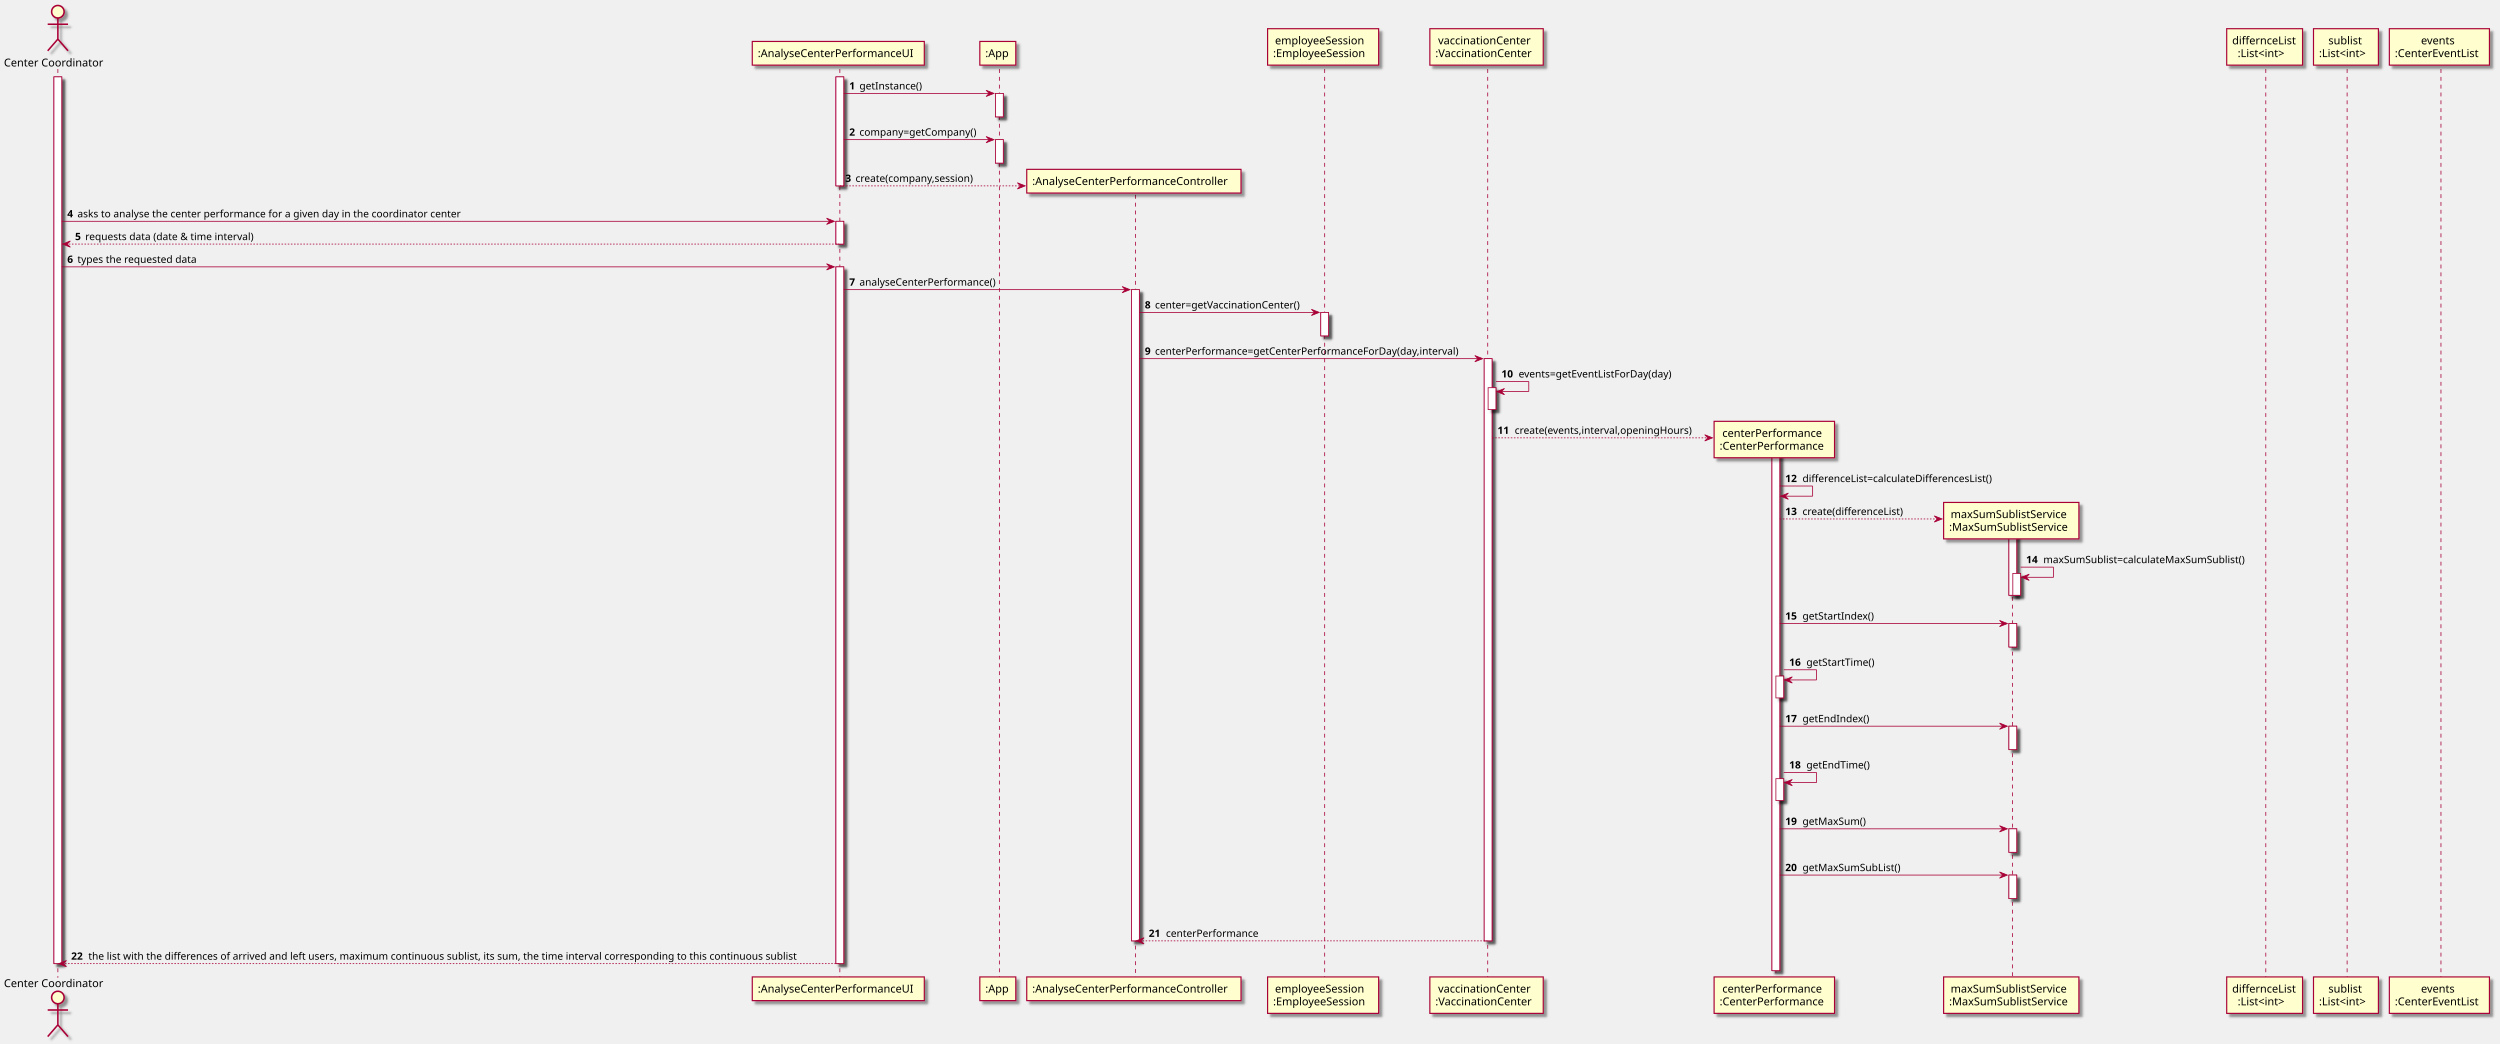
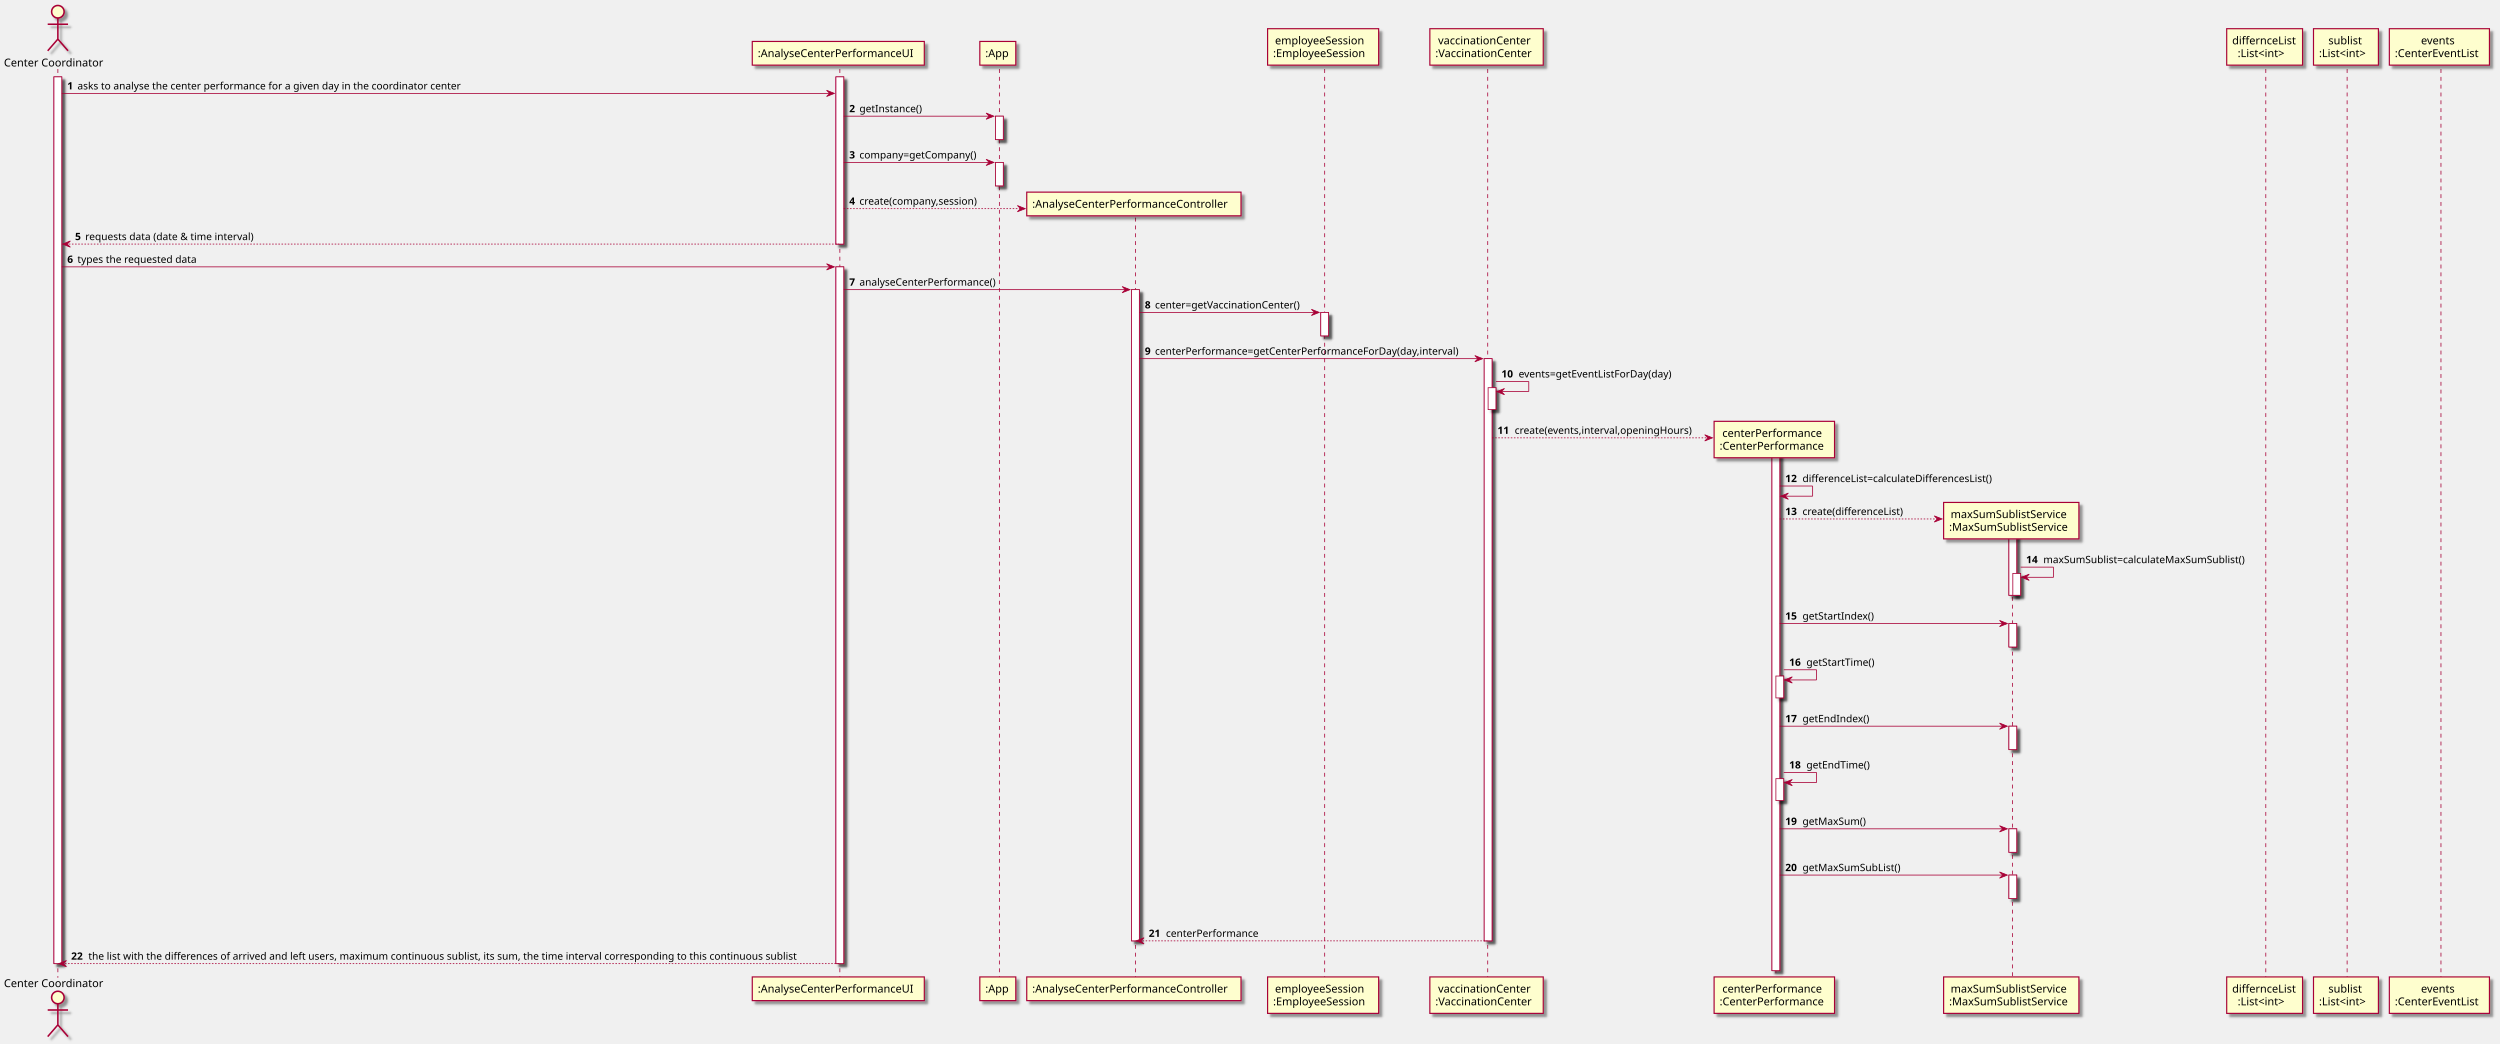
<svg xmlns="http://www.w3.org/2000/svg" contentScriptType="application/ecmascript" contentStyleType="text/css" height="1334px" preserveAspectRatio="none" style="width:3197px;height:1334px;background:#FFFFFF;" version="1.1" viewBox="0 0 3197 1334" width="3197px" zoomAndPan="magnify">
  <defs>
-     <filter height="300%" id="f1nuq8q9xn7gat" width="300%" x="-1" y="-1">
+     <filter height="300%" id="f3g4ie1dg6ljo" width="300%" x="-1" y="-1">
      <feGaussianBlur result="blurOut" stdDeviation="2.0" />
      <feColorMatrix in="blurOut" result="blurOut2" type="matrix" values="0 0 0 0 0 0 0 0 0 0 0 0 0 0 0 0 0 0 .4 0" />
      <feOffset dx="4.0" dy="4.0" in="blurOut2" result="blurOut3" />
      <feBlend in="SourceGraphic" in2="blurOut3" mode="normal" />
    </filter>
  </defs>
  <g>
-     <rect fill="#FFFFFF" filter="url(#f1nuq8q9xn7gat)" height="1134.008" style="stroke:#A80036;stroke-width:1.0;" width="10" x="69" y="98.297" />
-     <rect fill="#FFFFFF" filter="url(#f1nuq8q9xn7gat)" height="139.398" style="stroke:#A80036;stroke-width:1.0;" width="10" x="1069" y="98.297" />
-     <rect fill="#FFFFFF" filter="url(#f1nuq8q9xn7gat)" height="29.133" style="stroke:#A80036;stroke-width:1.0;" width="10" x="1069" y="282.992" />
-     <rect fill="#FFFFFF" filter="url(#f1nuq8q9xn7gat)" height="891.047" style="stroke:#A80036;stroke-width:1.0;" width="10" x="1069" y="341.258" />
-     <rect fill="#FFFFFF" filter="url(#f1nuq8q9xn7gat)" height="30" style="stroke:#A80036;stroke-width:1.0;" width="10" x="1273" y="119.43" />
-     <rect fill="#FFFFFF" filter="url(#f1nuq8q9xn7gat)" height="30" style="stroke:#A80036;stroke-width:1.0;" width="10" x="1273" y="178.562" />
-     <rect fill="#FFFFFF" filter="url(#f1nuq8q9xn7gat)" height="832.781" style="stroke:#A80036;stroke-width:1.0;" width="10" x="1447" y="370.391" />
-     <rect fill="#FFFFFF" filter="url(#f1nuq8q9xn7gat)" height="30" style="stroke:#A80036;stroke-width:1.0;" width="10" x="1689" y="399.523" />
-     <rect fill="#FFFFFF" filter="url(#f1nuq8q9xn7gat)" height="744.516" style="stroke:#A80036;stroke-width:1.0;" width="10" x="1898" y="458.656" />
-     <rect fill="#FFFFFF" filter="url(#f1nuq8q9xn7gat)" height="28" style="stroke:#A80036;stroke-width:1.0;" width="10" x="1903" y="495.789" />
-     <rect fill="#FFFFFF" filter="url(#f1nuq8q9xn7gat)" height="671.383" style="stroke:#A80036;stroke-width:1.0;" width="10" x="2266" y="569.922" />
-     <rect fill="#FFFFFF" filter="url(#f1nuq8q9xn7gat)" height="28" style="stroke:#A80036;stroke-width:1.0;" width="10" x="2271" y="864.508" />
-     <rect fill="#FFFFFF" filter="url(#f1nuq8q9xn7gat)" height="28" style="stroke:#A80036;stroke-width:1.0;" width="10" x="2271" y="995.773" />
-     <rect fill="#FFFFFF" filter="url(#f1nuq8q9xn7gat)" height="87.594" style="stroke:#A80036;stroke-width:1.0;" width="10" x="2569" y="673.648" />
-     <rect fill="#FFFFFF" filter="url(#f1nuq8q9xn7gat)" height="28" style="stroke:#A80036;stroke-width:1.0;" width="10" x="2574" y="733.242" />
-     <rect fill="#FFFFFF" filter="url(#f1nuq8q9xn7gat)" height="30" style="stroke:#A80036;stroke-width:1.0;" width="10" x="2569" y="797.375" />
-     <rect fill="#FFFFFF" filter="url(#f1nuq8q9xn7gat)" height="30" style="stroke:#A80036;stroke-width:1.0;" width="10" x="2569" y="928.641" />
-     <rect fill="#FFFFFF" filter="url(#f1nuq8q9xn7gat)" height="30" style="stroke:#A80036;stroke-width:1.0;" width="10" x="2569" y="1059.906" />
-     <rect fill="#FFFFFF" filter="url(#f1nuq8q9xn7gat)" height="30" style="stroke:#A80036;stroke-width:1.0;" width="10" x="2569" y="1119.039" />
+     <rect fill="#FFFFFF" filter="url(#f3g4ie1dg6ljo)" height="1134.008" style="stroke:#A80036;stroke-width:1.0;" width="10" x="69" y="98.297" />
+     <rect fill="#FFFFFF" filter="url(#f3g4ie1dg6ljo)" height="213.828" style="stroke:#A80036;stroke-width:1.0;" width="10" x="1069" y="98.297" />
+     <rect fill="#FFFFFF" filter="url(#f3g4ie1dg6ljo)" height="891.047" style="stroke:#A80036;stroke-width:1.0;" width="10" x="1069" y="341.258" />
+     <rect fill="#FFFFFF" filter="url(#f3g4ie1dg6ljo)" height="30" style="stroke:#A80036;stroke-width:1.0;" width="10" x="1273" y="148.562" />
+     <rect fill="#FFFFFF" filter="url(#f3g4ie1dg6ljo)" height="30" style="stroke:#A80036;stroke-width:1.0;" width="10" x="1273" y="207.695" />
+     <rect fill="#FFFFFF" filter="url(#f3g4ie1dg6ljo)" height="832.781" style="stroke:#A80036;stroke-width:1.0;" width="10" x="1447" y="370.391" />
+     <rect fill="#FFFFFF" filter="url(#f3g4ie1dg6ljo)" height="30" style="stroke:#A80036;stroke-width:1.0;" width="10" x="1689" y="399.523" />
+     <rect fill="#FFFFFF" filter="url(#f3g4ie1dg6ljo)" height="744.516" style="stroke:#A80036;stroke-width:1.0;" width="10" x="1898" y="458.656" />
+     <rect fill="#FFFFFF" filter="url(#f3g4ie1dg6ljo)" height="28" style="stroke:#A80036;stroke-width:1.0;" width="10" x="1903" y="495.789" />
+     <rect fill="#FFFFFF" filter="url(#f3g4ie1dg6ljo)" height="671.383" style="stroke:#A80036;stroke-width:1.0;" width="10" x="2266" y="569.922" />
+     <rect fill="#FFFFFF" filter="url(#f3g4ie1dg6ljo)" height="28" style="stroke:#A80036;stroke-width:1.0;" width="10" x="2271" y="864.508" />
+     <rect fill="#FFFFFF" filter="url(#f3g4ie1dg6ljo)" height="28" style="stroke:#A80036;stroke-width:1.0;" width="10" x="2271" y="995.773" />
+     <rect fill="#FFFFFF" filter="url(#f3g4ie1dg6ljo)" height="87.594" style="stroke:#A80036;stroke-width:1.0;" width="10" x="2569" y="673.648" />
+     <rect fill="#FFFFFF" filter="url(#f3g4ie1dg6ljo)" height="28" style="stroke:#A80036;stroke-width:1.0;" width="10" x="2574" y="733.242" />
+     <rect fill="#FFFFFF" filter="url(#f3g4ie1dg6ljo)" height="30" style="stroke:#A80036;stroke-width:1.0;" width="10" x="2569" y="797.375" />
+     <rect fill="#FFFFFF" filter="url(#f3g4ie1dg6ljo)" height="30" style="stroke:#A80036;stroke-width:1.0;" width="10" x="2569" y="928.641" />
+     <rect fill="#FFFFFF" filter="url(#f3g4ie1dg6ljo)" height="30" style="stroke:#A80036;stroke-width:1.0;" width="10" x="2569" y="1059.906" />
+     <rect fill="#FFFFFF" filter="url(#f3g4ie1dg6ljo)" height="30" style="stroke:#A80036;stroke-width:1.0;" width="10" x="2569" y="1119.039" />
    <line style="stroke:#A80036;stroke-width:1.0;stroke-dasharray:5.0,5.0;" x1="74" x2="74" y1="88.297" y2="1250.305" />
    <line style="stroke:#A80036;stroke-width:1.0;stroke-dasharray:5.0,5.0;" x1="1074" x2="1074" y1="88.297" y2="1250.305" />
    <line style="stroke:#A80036;stroke-width:1.0;stroke-dasharray:5.0,5.0;" x1="1278" x2="1278" y1="88.297" y2="1250.305" />
-     <line style="stroke:#A80036;stroke-width:1.0;stroke-dasharray:5.0,5.0;" x1="1452" x2="1452" y1="249.211" y2="1250.305" />
+     <line style="stroke:#A80036;stroke-width:1.0;stroke-dasharray:5.0,5.0;" x1="1452" x2="1452" y1="278.344" y2="1250.305" />
    <line style="stroke:#A80036;stroke-width:1.0;stroke-dasharray:5.0,5.0;" x1="1694" x2="1694" y1="88.297" y2="1250.305" />
    <line style="stroke:#A80036;stroke-width:1.0;stroke-dasharray:5.0,5.0;" x1="1902.5" x2="1902.5" y1="88.297" y2="1250.305" />
    <line style="stroke:#A80036;stroke-width:1.0;stroke-dasharray:5.0,5.0;" x1="2271" x2="2271" y1="579.586" y2="1250.305" />
    <line style="stroke:#A80036;stroke-width:1.0;stroke-dasharray:5.0,5.0;" x1="2573.5" x2="2573.5" y1="683.312" y2="1250.305" />
    <line style="stroke:#A80036;stroke-width:1.0;stroke-dasharray:5.0,5.0;" x1="2897.5" x2="2897.5" y1="88.297" y2="1250.305" />
    <line style="stroke:#A80036;stroke-width:1.0;stroke-dasharray:5.0,5.0;" x1="3001.5" x2="3001.5" y1="88.297" y2="1250.305" />
    <line style="stroke:#A80036;stroke-width:1.0;stroke-dasharray:5.0,5.0;" x1="3121.5" x2="3121.5" y1="88.297" y2="1250.305" />
    <text fill="#000000" font-family="sans-serif" font-size="14" lengthAdjust="spacing" textLength="132" x="5" y="84.995">Center Coordinator</text>
-     <ellipse cx="74" cy="15" fill="#FEFECE" filter="url(#f1nuq8q9xn7gat)" rx="8" ry="8" style="stroke:#A80036;stroke-width:2.0;" />
-     <path d="M74,23 L74,50 M61,31 L87,31 M74,50 L61,65 M74,50 L87,65 " fill="none" filter="url(#f1nuq8q9xn7gat)" style="stroke:#A80036;stroke-width:2.0;" />
+     <ellipse cx="74" cy="15" fill="#FEFECE" filter="url(#f3g4ie1dg6ljo)" rx="8" ry="8" style="stroke:#A80036;stroke-width:2.0;" />
+     <path d="M74,23 L74,50 M61,31 L87,31 M74,50 L61,65 M74,50 L87,65 " fill="none" filter="url(#f3g4ie1dg6ljo)" style="stroke:#A80036;stroke-width:2.0;" />
    <text fill="#000000" font-family="sans-serif" font-size="14" lengthAdjust="spacing" textLength="132" x="5" y="1262.3">Center Coordinator</text>
-     <ellipse cx="74" cy="1275.602" fill="#FEFECE" filter="url(#f1nuq8q9xn7gat)" rx="8" ry="8" style="stroke:#A80036;stroke-width:2.0;" />
-     <path d="M74,1283.602 L74,1310.602 M61,1291.602 L87,1291.602 M74,1310.602 L61,1325.602 M74,1310.602 L87,1325.602 " fill="none" filter="url(#f1nuq8q9xn7gat)" style="stroke:#A80036;stroke-width:2.0;" />
-     <rect fill="#FEFECE" filter="url(#f1nuq8q9xn7gat)" height="30.297" style="stroke:#A80036;stroke-width:1.5;" width="220" x="962" y="53" />
+     <ellipse cx="74" cy="1275.602" fill="#FEFECE" filter="url(#f3g4ie1dg6ljo)" rx="8" ry="8" style="stroke:#A80036;stroke-width:2.0;" />
+     <path d="M74,1283.602 L74,1310.602 M61,1291.602 L87,1291.602 M74,1310.602 L61,1325.602 M74,1310.602 L87,1325.602 " fill="none" filter="url(#f3g4ie1dg6ljo)" style="stroke:#A80036;stroke-width:2.0;" />
+     <rect fill="#FEFECE" filter="url(#f3g4ie1dg6ljo)" height="30.297" style="stroke:#A80036;stroke-width:1.5;" width="220" x="962" y="53" />
    <text fill="#000000" font-family="sans-serif" font-size="14" lengthAdjust="spacing" textLength="206" x="969" y="72.995">:AnalyseCenterPerformanceUI</text>
-     <rect fill="#FEFECE" filter="url(#f1nuq8q9xn7gat)" height="30.297" style="stroke:#A80036;stroke-width:1.5;" width="220" x="962" y="1249.305" />
+     <rect fill="#FEFECE" filter="url(#f3g4ie1dg6ljo)" height="30.297" style="stroke:#A80036;stroke-width:1.5;" width="220" x="962" y="1249.305" />
    <text fill="#000000" font-family="sans-serif" font-size="14" lengthAdjust="spacing" textLength="206" x="969" y="1269.3">:AnalyseCenterPerformanceUI</text>
-     <rect fill="#FEFECE" filter="url(#f1nuq8q9xn7gat)" height="30.297" style="stroke:#A80036;stroke-width:1.5;" width="46" x="1253" y="53" />
+     <rect fill="#FEFECE" filter="url(#f3g4ie1dg6ljo)" height="30.297" style="stroke:#A80036;stroke-width:1.5;" width="46" x="1253" y="53" />
    <text fill="#000000" font-family="sans-serif" font-size="14" lengthAdjust="spacing" textLength="32" x="1260" y="72.995">:App</text>
-     <rect fill="#FEFECE" filter="url(#f1nuq8q9xn7gat)" height="30.297" style="stroke:#A80036;stroke-width:1.5;" width="46" x="1253" y="1249.305" />
+     <rect fill="#FEFECE" filter="url(#f3g4ie1dg6ljo)" height="30.297" style="stroke:#A80036;stroke-width:1.5;" width="46" x="1253" y="1249.305" />
    <text fill="#000000" font-family="sans-serif" font-size="14" lengthAdjust="spacing" textLength="32" x="1260" y="1269.3">:App</text>
-     <rect fill="#FEFECE" filter="url(#f1nuq8q9xn7gat)" height="30.297" style="stroke:#A80036;stroke-width:1.5;" width="274" x="1313" y="1249.305" />
+     <rect fill="#FEFECE" filter="url(#f3g4ie1dg6ljo)" height="30.297" style="stroke:#A80036;stroke-width:1.5;" width="274" x="1313" y="1249.305" />
    <text fill="#000000" font-family="sans-serif" font-size="14" lengthAdjust="spacing" textLength="260" x="1320" y="1269.3">:AnalyseCenterPerformanceController</text>
-     <rect fill="#FEFECE" filter="url(#f1nuq8q9xn7gat)" height="46.594" style="stroke:#A80036;stroke-width:1.5;" width="142" x="1621" y="36.703" />
+     <rect fill="#FEFECE" filter="url(#f3g4ie1dg6ljo)" height="46.594" style="stroke:#A80036;stroke-width:1.5;" width="142" x="1621" y="36.703" />
    <text fill="#000000" font-family="sans-serif" font-size="14" lengthAdjust="spacing" textLength="123" x="1630.5" y="56.698">employeeSession</text>
    <text fill="#000000" font-family="sans-serif" font-size="14" lengthAdjust="spacing" textLength="128" x="1628" y="72.995">:EmployeeSession</text>
-     <rect fill="#FEFECE" filter="url(#f1nuq8q9xn7gat)" height="46.594" style="stroke:#A80036;stroke-width:1.5;" width="142" x="1621" y="1249.305" />
+     <rect fill="#FEFECE" filter="url(#f3g4ie1dg6ljo)" height="46.594" style="stroke:#A80036;stroke-width:1.5;" width="142" x="1621" y="1249.305" />
    <text fill="#000000" font-family="sans-serif" font-size="14" lengthAdjust="spacing" textLength="123" x="1630.5" y="1269.3">employeeSession</text>
    <text fill="#000000" font-family="sans-serif" font-size="14" lengthAdjust="spacing" textLength="128" x="1628" y="1285.597">:EmployeeSession</text>
-     <rect fill="#FEFECE" filter="url(#f1nuq8q9xn7gat)" height="46.594" style="stroke:#A80036;stroke-width:1.5;" width="145" x="1828.5" y="36.703" />
+     <rect fill="#FEFECE" filter="url(#f3g4ie1dg6ljo)" height="46.594" style="stroke:#A80036;stroke-width:1.5;" width="145" x="1828.5" y="36.703" />
    <text fill="#000000" font-family="sans-serif" font-size="14" lengthAdjust="spacing" textLength="124" x="1839" y="56.698">vaccinationCenter</text>
    <text fill="#000000" font-family="sans-serif" font-size="14" lengthAdjust="spacing" textLength="131" x="1835.5" y="72.995">:VaccinationCenter</text>
-     <rect fill="#FEFECE" filter="url(#f1nuq8q9xn7gat)" height="46.594" style="stroke:#A80036;stroke-width:1.5;" width="145" x="1828.5" y="1249.305" />
+     <rect fill="#FEFECE" filter="url(#f3g4ie1dg6ljo)" height="46.594" style="stroke:#A80036;stroke-width:1.5;" width="145" x="1828.5" y="1249.305" />
    <text fill="#000000" font-family="sans-serif" font-size="14" lengthAdjust="spacing" textLength="124" x="1839" y="1269.3">vaccinationCenter</text>
    <text fill="#000000" font-family="sans-serif" font-size="14" lengthAdjust="spacing" textLength="131" x="1835.5" y="1285.597">:VaccinationCenter</text>
-     <rect fill="#FEFECE" filter="url(#f1nuq8q9xn7gat)" height="46.594" style="stroke:#A80036;stroke-width:1.5;" width="154" x="2192" y="1249.305" />
+     <rect fill="#FEFECE" filter="url(#f3g4ie1dg6ljo)" height="46.594" style="stroke:#A80036;stroke-width:1.5;" width="154" x="2192" y="1249.305" />
    <text fill="#000000" font-family="sans-serif" font-size="14" lengthAdjust="spacing" textLength="133" x="2202.5" y="1269.3">centerPerformance</text>
    <text fill="#000000" font-family="sans-serif" font-size="14" lengthAdjust="spacing" textLength="140" x="2199" y="1285.597">:CenterPerformance</text>
-     <rect fill="#FEFECE" filter="url(#f1nuq8q9xn7gat)" height="46.594" style="stroke:#A80036;stroke-width:1.5;" width="173" x="2485.5" y="1249.305" />
+     <rect fill="#FEFECE" filter="url(#f3g4ie1dg6ljo)" height="46.594" style="stroke:#A80036;stroke-width:1.5;" width="173" x="2485.5" y="1249.305" />
    <text fill="#000000" font-family="sans-serif" font-size="14" lengthAdjust="spacing" textLength="155" x="2494.5" y="1269.3">maxSumSublistService</text>
    <text fill="#000000" font-family="sans-serif" font-size="14" lengthAdjust="spacing" textLength="159" x="2492.5" y="1285.597">:MaxSumSublistService</text>
-     <rect fill="#FEFECE" filter="url(#f1nuq8q9xn7gat)" height="46.594" style="stroke:#A80036;stroke-width:1.5;" width="97" x="2847.5" y="36.703" />
+     <rect fill="#FEFECE" filter="url(#f3g4ie1dg6ljo)" height="46.594" style="stroke:#A80036;stroke-width:1.5;" width="97" x="2847.5" y="36.703" />
    <text fill="#000000" font-family="sans-serif" font-size="14" lengthAdjust="spacing" textLength="83" x="2854.5" y="56.698">differnceList</text>
    <text fill="#000000" font-family="sans-serif" font-size="14" lengthAdjust="spacing" textLength="69" x="2861.5" y="72.995">:List&lt;int&gt;</text>
-     <rect fill="#FEFECE" filter="url(#f1nuq8q9xn7gat)" height="46.594" style="stroke:#A80036;stroke-width:1.5;" width="97" x="2847.5" y="1249.305" />
+     <rect fill="#FEFECE" filter="url(#f3g4ie1dg6ljo)" height="46.594" style="stroke:#A80036;stroke-width:1.5;" width="97" x="2847.5" y="1249.305" />
    <text fill="#000000" font-family="sans-serif" font-size="14" lengthAdjust="spacing" textLength="83" x="2854.5" y="1269.3">differnceList</text>
    <text fill="#000000" font-family="sans-serif" font-size="14" lengthAdjust="spacing" textLength="69" x="2861.5" y="1285.597">:List&lt;int&gt;</text>
-     <rect fill="#FEFECE" filter="url(#f1nuq8q9xn7gat)" height="46.594" style="stroke:#A80036;stroke-width:1.5;" width="83" x="2958.5" y="36.703" />
+     <rect fill="#FEFECE" filter="url(#f3g4ie1dg6ljo)" height="46.594" style="stroke:#A80036;stroke-width:1.5;" width="83" x="2958.5" y="36.703" />
    <text fill="#000000" font-family="sans-serif" font-size="14" lengthAdjust="spacing" textLength="45" x="2977.5" y="56.698">sublist</text>
    <text fill="#000000" font-family="sans-serif" font-size="14" lengthAdjust="spacing" textLength="69" x="2965.5" y="72.995">:List&lt;int&gt;</text>
-     <rect fill="#FEFECE" filter="url(#f1nuq8q9xn7gat)" height="46.594" style="stroke:#A80036;stroke-width:1.5;" width="83" x="2958.5" y="1249.305" />
+     <rect fill="#FEFECE" filter="url(#f3g4ie1dg6ljo)" height="46.594" style="stroke:#A80036;stroke-width:1.5;" width="83" x="2958.5" y="1249.305" />
    <text fill="#000000" font-family="sans-serif" font-size="14" lengthAdjust="spacing" textLength="45" x="2977.5" y="1269.3">sublist</text>
    <text fill="#000000" font-family="sans-serif" font-size="14" lengthAdjust="spacing" textLength="69" x="2965.5" y="1285.597">:List&lt;int&gt;</text>
-     <rect fill="#FEFECE" filter="url(#f1nuq8q9xn7gat)" height="46.594" style="stroke:#A80036;stroke-width:1.5;" width="128" x="3055.5" y="36.703" />
+     <rect fill="#FEFECE" filter="url(#f3g4ie1dg6ljo)" height="46.594" style="stroke:#A80036;stroke-width:1.5;" width="128" x="3055.5" y="36.703" />
    <text fill="#000000" font-family="sans-serif" font-size="14" lengthAdjust="spacing" textLength="47" x="3096" y="56.698">events</text>
    <text fill="#000000" font-family="sans-serif" font-size="14" lengthAdjust="spacing" textLength="114" x="3062.5" y="72.995">:CenterEventList</text>
-     <rect fill="#FEFECE" filter="url(#f1nuq8q9xn7gat)" height="46.594" style="stroke:#A80036;stroke-width:1.5;" width="128" x="3055.5" y="1249.305" />
+     <rect fill="#FEFECE" filter="url(#f3g4ie1dg6ljo)" height="46.594" style="stroke:#A80036;stroke-width:1.5;" width="128" x="3055.5" y="1249.305" />
    <text fill="#000000" font-family="sans-serif" font-size="14" lengthAdjust="spacing" textLength="47" x="3096" y="1269.3">events</text>
    <text fill="#000000" font-family="sans-serif" font-size="14" lengthAdjust="spacing" textLength="114" x="3062.5" y="1285.597">:CenterEventList</text>
-     <rect fill="#FFFFFF" filter="url(#f1nuq8q9xn7gat)" height="1134.008" style="stroke:#A80036;stroke-width:1.0;" width="10" x="69" y="98.297" />
-     <rect fill="#FFFFFF" filter="url(#f1nuq8q9xn7gat)" height="139.398" style="stroke:#A80036;stroke-width:1.0;" width="10" x="1069" y="98.297" />
-     <rect fill="#FFFFFF" filter="url(#f1nuq8q9xn7gat)" height="29.133" style="stroke:#A80036;stroke-width:1.0;" width="10" x="1069" y="282.992" />
-     <rect fill="#FFFFFF" filter="url(#f1nuq8q9xn7gat)" height="891.047" style="stroke:#A80036;stroke-width:1.0;" width="10" x="1069" y="341.258" />
-     <rect fill="#FFFFFF" filter="url(#f1nuq8q9xn7gat)" height="30" style="stroke:#A80036;stroke-width:1.0;" width="10" x="1273" y="119.43" />
-     <rect fill="#FFFFFF" filter="url(#f1nuq8q9xn7gat)" height="30" style="stroke:#A80036;stroke-width:1.0;" width="10" x="1273" y="178.562" />
-     <rect fill="#FFFFFF" filter="url(#f1nuq8q9xn7gat)" height="832.781" style="stroke:#A80036;stroke-width:1.0;" width="10" x="1447" y="370.391" />
-     <rect fill="#FFFFFF" filter="url(#f1nuq8q9xn7gat)" height="30" style="stroke:#A80036;stroke-width:1.0;" width="10" x="1689" y="399.523" />
-     <rect fill="#FFFFFF" filter="url(#f1nuq8q9xn7gat)" height="744.516" style="stroke:#A80036;stroke-width:1.0;" width="10" x="1898" y="458.656" />
-     <rect fill="#FFFFFF" filter="url(#f1nuq8q9xn7gat)" height="28" style="stroke:#A80036;stroke-width:1.0;" width="10" x="1903" y="495.789" />
-     <rect fill="#FFFFFF" filter="url(#f1nuq8q9xn7gat)" height="671.383" style="stroke:#A80036;stroke-width:1.0;" width="10" x="2266" y="569.922" />
-     <rect fill="#FFFFFF" filter="url(#f1nuq8q9xn7gat)" height="28" style="stroke:#A80036;stroke-width:1.0;" width="10" x="2271" y="864.508" />
-     <rect fill="#FFFFFF" filter="url(#f1nuq8q9xn7gat)" height="28" style="stroke:#A80036;stroke-width:1.0;" width="10" x="2271" y="995.773" />
-     <rect fill="#FFFFFF" filter="url(#f1nuq8q9xn7gat)" height="87.594" style="stroke:#A80036;stroke-width:1.0;" width="10" x="2569" y="673.648" />
-     <rect fill="#FFFFFF" filter="url(#f1nuq8q9xn7gat)" height="28" style="stroke:#A80036;stroke-width:1.0;" width="10" x="2574" y="733.242" />
-     <rect fill="#FFFFFF" filter="url(#f1nuq8q9xn7gat)" height="30" style="stroke:#A80036;stroke-width:1.0;" width="10" x="2569" y="797.375" />
-     <rect fill="#FFFFFF" filter="url(#f1nuq8q9xn7gat)" height="30" style="stroke:#A80036;stroke-width:1.0;" width="10" x="2569" y="928.641" />
-     <rect fill="#FFFFFF" filter="url(#f1nuq8q9xn7gat)" height="30" style="stroke:#A80036;stroke-width:1.0;" width="10" x="2569" y="1059.906" />
-     <rect fill="#FFFFFF" filter="url(#f1nuq8q9xn7gat)" height="30" style="stroke:#A80036;stroke-width:1.0;" width="10" x="2569" y="1119.039" />
-     <polygon fill="#A80036" points="1261,115.43,1271,119.43,1261,123.43,1265,119.43" style="stroke:#A80036;stroke-width:1.0;" />
-     <line style="stroke:#A80036;stroke-width:1.0;" x1="1079" x2="1267" y1="119.43" y2="119.43" />
-     <text fill="#000000" font-family="sans-serif" font-size="13" font-weight="bold" lengthAdjust="spacing" textLength="9" x="1086" y="114.364">1</text>
-     <text fill="#000000" font-family="sans-serif" font-size="13" lengthAdjust="spacing" textLength="85" x="1099" y="114.364">getInstance()</text>
-     <polygon fill="#A80036" points="1261,174.562,1271,178.562,1261,182.562,1265,178.562" style="stroke:#A80036;stroke-width:1.0;" />
-     <line style="stroke:#A80036;stroke-width:1.0;" x1="1079" x2="1267" y1="178.562" y2="178.562" />
-     <text fill="#000000" font-family="sans-serif" font-size="13" font-weight="bold" lengthAdjust="spacing" textLength="9" x="1086" y="173.497">2</text>
-     <text fill="#000000" font-family="sans-serif" font-size="13" lengthAdjust="spacing" textLength="162" x="1099" y="173.497">company=getCompany()</text>
-     <polygon fill="#A80036" points="1301,233.695,1311,237.695,1301,241.695,1305,237.695" style="stroke:#A80036;stroke-width:1.0;" />
-     <line style="stroke:#A80036;stroke-width:1.0;stroke-dasharray:2.0,2.0;" x1="1074" x2="1307" y1="237.695" y2="237.695" />
-     <text fill="#000000" font-family="sans-serif" font-size="13" font-weight="bold" lengthAdjust="spacing" textLength="9" x="1081" y="232.629">3</text>
-     <text fill="#000000" font-family="sans-serif" font-size="13" lengthAdjust="spacing" textLength="162" x="1094" y="232.629">create(company,session)</text>
-     <rect fill="#FEFECE" filter="url(#f1nuq8q9xn7gat)" height="30.297" style="stroke:#A80036;stroke-width:1.5;" width="274" x="1313" y="216.562" />
-     <text fill="#000000" font-family="sans-serif" font-size="14" lengthAdjust="spacing" textLength="260" x="1320" y="236.558">:AnalyseCenterPerformanceController</text>
-     <polygon fill="#A80036" points="1057,278.992,1067,282.992,1057,286.992,1061,282.992" style="stroke:#A80036;stroke-width:1.0;" />
-     <line style="stroke:#A80036;stroke-width:1.0;" x1="79" x2="1063" y1="282.992" y2="282.992" />
-     <text fill="#000000" font-family="sans-serif" font-size="13" font-weight="bold" lengthAdjust="spacing" textLength="9" x="86" y="277.926">4</text>
-     <text fill="#000000" font-family="sans-serif" font-size="13" lengthAdjust="spacing" textLength="515" x="99" y="277.926">asks to analyse the center performance for a given day in the coordinator center</text>
+     <rect fill="#FFFFFF" filter="url(#f3g4ie1dg6ljo)" height="1134.008" style="stroke:#A80036;stroke-width:1.0;" width="10" x="69" y="98.297" />
+     <rect fill="#FFFFFF" filter="url(#f3g4ie1dg6ljo)" height="213.828" style="stroke:#A80036;stroke-width:1.0;" width="10" x="1069" y="98.297" />
+     <rect fill="#FFFFFF" filter="url(#f3g4ie1dg6ljo)" height="891.047" style="stroke:#A80036;stroke-width:1.0;" width="10" x="1069" y="341.258" />
+     <rect fill="#FFFFFF" filter="url(#f3g4ie1dg6ljo)" height="30" style="stroke:#A80036;stroke-width:1.0;" width="10" x="1273" y="148.562" />
+     <rect fill="#FFFFFF" filter="url(#f3g4ie1dg6ljo)" height="30" style="stroke:#A80036;stroke-width:1.0;" width="10" x="1273" y="207.695" />
+     <rect fill="#FFFFFF" filter="url(#f3g4ie1dg6ljo)" height="832.781" style="stroke:#A80036;stroke-width:1.0;" width="10" x="1447" y="370.391" />
+     <rect fill="#FFFFFF" filter="url(#f3g4ie1dg6ljo)" height="30" style="stroke:#A80036;stroke-width:1.0;" width="10" x="1689" y="399.523" />
+     <rect fill="#FFFFFF" filter="url(#f3g4ie1dg6ljo)" height="744.516" style="stroke:#A80036;stroke-width:1.0;" width="10" x="1898" y="458.656" />
+     <rect fill="#FFFFFF" filter="url(#f3g4ie1dg6ljo)" height="28" style="stroke:#A80036;stroke-width:1.0;" width="10" x="1903" y="495.789" />
+     <rect fill="#FFFFFF" filter="url(#f3g4ie1dg6ljo)" height="671.383" style="stroke:#A80036;stroke-width:1.0;" width="10" x="2266" y="569.922" />
+     <rect fill="#FFFFFF" filter="url(#f3g4ie1dg6ljo)" height="28" style="stroke:#A80036;stroke-width:1.0;" width="10" x="2271" y="864.508" />
+     <rect fill="#FFFFFF" filter="url(#f3g4ie1dg6ljo)" height="28" style="stroke:#A80036;stroke-width:1.0;" width="10" x="2271" y="995.773" />
+     <rect fill="#FFFFFF" filter="url(#f3g4ie1dg6ljo)" height="87.594" style="stroke:#A80036;stroke-width:1.0;" width="10" x="2569" y="673.648" />
+     <rect fill="#FFFFFF" filter="url(#f3g4ie1dg6ljo)" height="28" style="stroke:#A80036;stroke-width:1.0;" width="10" x="2574" y="733.242" />
+     <rect fill="#FFFFFF" filter="url(#f3g4ie1dg6ljo)" height="30" style="stroke:#A80036;stroke-width:1.0;" width="10" x="2569" y="797.375" />
+     <rect fill="#FFFFFF" filter="url(#f3g4ie1dg6ljo)" height="30" style="stroke:#A80036;stroke-width:1.0;" width="10" x="2569" y="928.641" />
+     <rect fill="#FFFFFF" filter="url(#f3g4ie1dg6ljo)" height="30" style="stroke:#A80036;stroke-width:1.0;" width="10" x="2569" y="1059.906" />
+     <rect fill="#FFFFFF" filter="url(#f3g4ie1dg6ljo)" height="30" style="stroke:#A80036;stroke-width:1.0;" width="10" x="2569" y="1119.039" />
+     <polygon fill="#A80036" points="1057,115.43,1067,119.43,1057,123.43,1061,119.43" style="stroke:#A80036;stroke-width:1.0;" />
+     <line style="stroke:#A80036;stroke-width:1.0;" x1="79" x2="1063" y1="119.43" y2="119.43" />
+     <text fill="#000000" font-family="sans-serif" font-size="13" font-weight="bold" lengthAdjust="spacing" textLength="9" x="86" y="114.364">1</text>
+     <text fill="#000000" font-family="sans-serif" font-size="13" lengthAdjust="spacing" textLength="515" x="99" y="114.364">asks to analyse the center performance for a given day in the coordinator center</text>
+     <polygon fill="#A80036" points="1261,144.562,1271,148.562,1261,152.562,1265,148.562" style="stroke:#A80036;stroke-width:1.0;" />
+     <line style="stroke:#A80036;stroke-width:1.0;" x1="1079" x2="1267" y1="148.562" y2="148.562" />
+     <text fill="#000000" font-family="sans-serif" font-size="13" font-weight="bold" lengthAdjust="spacing" textLength="9" x="1086" y="143.497">2</text>
+     <text fill="#000000" font-family="sans-serif" font-size="13" lengthAdjust="spacing" textLength="85" x="1099" y="143.497">getInstance()</text>
+     <polygon fill="#A80036" points="1261,203.695,1271,207.695,1261,211.695,1265,207.695" style="stroke:#A80036;stroke-width:1.0;" />
+     <line style="stroke:#A80036;stroke-width:1.0;" x1="1079" x2="1267" y1="207.695" y2="207.695" />
+     <text fill="#000000" font-family="sans-serif" font-size="13" font-weight="bold" lengthAdjust="spacing" textLength="9" x="1086" y="202.629">3</text>
+     <text fill="#000000" font-family="sans-serif" font-size="13" lengthAdjust="spacing" textLength="162" x="1099" y="202.629">company=getCompany()</text>
+     <polygon fill="#A80036" points="1301,262.828,1311,266.828,1301,270.828,1305,266.828" style="stroke:#A80036;stroke-width:1.0;" />
+     <line style="stroke:#A80036;stroke-width:1.0;stroke-dasharray:2.0,2.0;" x1="1079" x2="1307" y1="266.828" y2="266.828" />
+     <text fill="#000000" font-family="sans-serif" font-size="13" font-weight="bold" lengthAdjust="spacing" textLength="9" x="1086" y="261.762">4</text>
+     <text fill="#000000" font-family="sans-serif" font-size="13" lengthAdjust="spacing" textLength="162" x="1099" y="261.762">create(company,session)</text>
+     <rect fill="#FEFECE" filter="url(#f3g4ie1dg6ljo)" height="30.297" style="stroke:#A80036;stroke-width:1.5;" width="274" x="1313" y="245.695" />
+     <text fill="#000000" font-family="sans-serif" font-size="14" lengthAdjust="spacing" textLength="260" x="1320" y="265.69">:AnalyseCenterPerformanceController</text>
    <polygon fill="#A80036" points="90,308.125,80,312.125,90,316.125,86,312.125" style="stroke:#A80036;stroke-width:1.0;" />
    <line style="stroke:#A80036;stroke-width:1.0;stroke-dasharray:2.0,2.0;" x1="84" x2="1073" y1="312.125" y2="312.125" />
    <text fill="#000000" font-family="sans-serif" font-size="13" font-weight="bold" lengthAdjust="spacing" textLength="9" x="96" y="307.059">5</text>
    <text fill="#000000" font-family="sans-serif" font-size="13" lengthAdjust="spacing" textLength="231" x="109" y="307.059">requests data (date &amp; time interval)</text>
    <polygon fill="#A80036" points="1057,337.258,1067,341.258,1057,345.258,1061,341.258" style="stroke:#A80036;stroke-width:1.0;" />
    <line style="stroke:#A80036;stroke-width:1.0;" x1="79" x2="1063" y1="341.258" y2="341.258" />
    <text fill="#000000" font-family="sans-serif" font-size="13" font-weight="bold" lengthAdjust="spacing" textLength="9" x="86" y="336.192">6</text>
    <text fill="#000000" font-family="sans-serif" font-size="13" lengthAdjust="spacing" textLength="162" x="99" y="336.192">types the requested data</text>
    <polygon fill="#A80036" points="1435,366.391,1445,370.391,1435,374.391,1439,370.391" style="stroke:#A80036;stroke-width:1.0;" />
    <line style="stroke:#A80036;stroke-width:1.0;" x1="1079" x2="1441" y1="370.391" y2="370.391" />
    <text fill="#000000" font-family="sans-serif" font-size="13" font-weight="bold" lengthAdjust="spacing" textLength="9" x="1086" y="365.325">7</text>
    <text fill="#000000" font-family="sans-serif" font-size="13" lengthAdjust="spacing" textLength="184" x="1099" y="365.325">analyseCenterPerformance()</text>
    <polygon fill="#A80036" points="1677,395.523,1687,399.523,1677,403.523,1681,399.523" style="stroke:#A80036;stroke-width:1.0;" />
    <line style="stroke:#A80036;stroke-width:1.0;" x1="1457" x2="1683" y1="399.523" y2="399.523" />
    <text fill="#000000" font-family="sans-serif" font-size="13" font-weight="bold" lengthAdjust="spacing" textLength="9" x="1464" y="394.457">8</text>
    <text fill="#000000" font-family="sans-serif" font-size="13" lengthAdjust="spacing" textLength="200" x="1477" y="394.457">center=getVaccinationCenter()</text>
    <polygon fill="#A80036" points="1886,454.656,1896,458.656,1886,462.656,1890,458.656" style="stroke:#A80036;stroke-width:1.0;" />
    <line style="stroke:#A80036;stroke-width:1.0;" x1="1457" x2="1892" y1="458.656" y2="458.656" />
    <text fill="#000000" font-family="sans-serif" font-size="13" font-weight="bold" lengthAdjust="spacing" textLength="9" x="1464" y="453.59">9</text>
    <text fill="#000000" font-family="sans-serif" font-size="13" lengthAdjust="spacing" textLength="409" x="1477" y="453.59">centerPerformance=getCenterPerformanceForDay(day,interval)</text>
    <line style="stroke:#A80036;stroke-width:1.0;" x1="1913" x2="1955" y1="487.789" y2="487.789" />
    <line style="stroke:#A80036;stroke-width:1.0;" x1="1955" x2="1955" y1="487.789" y2="500.789" />
    <line style="stroke:#A80036;stroke-width:1.0;" x1="1914" x2="1955" y1="500.789" y2="500.789" />
    <polygon fill="#A80036" points="1924,496.789,1914,500.789,1924,504.789,1920,500.789" style="stroke:#A80036;stroke-width:1.0;" />
    <text fill="#000000" font-family="sans-serif" font-size="13" font-weight="bold" lengthAdjust="spacing" textLength="18" x="1920" y="482.723">10</text>
    <text fill="#000000" font-family="sans-serif" font-size="13" lengthAdjust="spacing" textLength="211" x="1942" y="482.723">events=getEventListForDay(day)</text>
    <polygon fill="#A80036" points="2180,555.922,2190,559.922,2180,563.922,2184,559.922" style="stroke:#A80036;stroke-width:1.0;" />
    <line style="stroke:#A80036;stroke-width:1.0;stroke-dasharray:2.0,2.0;" x1="1908" x2="2186" y1="559.922" y2="559.922" />
    <text fill="#000000" font-family="sans-serif" font-size="13" font-weight="bold" lengthAdjust="spacing" textLength="18" x="1915" y="554.856">11</text>
    <text fill="#000000" font-family="sans-serif" font-size="13" lengthAdjust="spacing" textLength="238" x="1937" y="554.856">create(events,interval,openingHours)</text>
-     <rect fill="#FEFECE" filter="url(#f1nuq8q9xn7gat)" height="46.594" style="stroke:#A80036;stroke-width:1.5;" width="154" x="2192" y="538.789" />
+     <rect fill="#FEFECE" filter="url(#f3g4ie1dg6ljo)" height="46.594" style="stroke:#A80036;stroke-width:1.5;" width="154" x="2192" y="538.789" />
    <text fill="#000000" font-family="sans-serif" font-size="14" lengthAdjust="spacing" textLength="133" x="2202.5" y="558.784">centerPerformance</text>
    <text fill="#000000" font-family="sans-serif" font-size="14" lengthAdjust="spacing" textLength="140" x="2199" y="575.081">:CenterPerformance</text>
    <line style="stroke:#A80036;stroke-width:1.0;" x1="2276" x2="2318" y1="621.516" y2="621.516" />
    <line style="stroke:#A80036;stroke-width:1.0;" x1="2318" x2="2318" y1="621.516" y2="634.516" />
    <line style="stroke:#A80036;stroke-width:1.0;" x1="2277" x2="2318" y1="634.516" y2="634.516" />
    <polygon fill="#A80036" points="2287,630.516,2277,634.516,2287,638.516,2283,634.516" style="stroke:#A80036;stroke-width:1.0;" />
    <text fill="#000000" font-family="sans-serif" font-size="13" font-weight="bold" lengthAdjust="spacing" textLength="18" x="2283" y="616.45">12</text>
    <text fill="#000000" font-family="sans-serif" font-size="13" lengthAdjust="spacing" textLength="257" x="2305" y="616.45">differenceList=calculateDifferencesList()</text>
    <polygon fill="#A80036" points="2473.5,659.648,2483.5,663.648,2473.5,667.648,2477.5,663.648" style="stroke:#A80036;stroke-width:1.0;" />
    <line style="stroke:#A80036;stroke-width:1.0;stroke-dasharray:2.0,2.0;" x1="2276" x2="2479.5" y1="663.648" y2="663.648" />
    <text fill="#000000" font-family="sans-serif" font-size="13" font-weight="bold" lengthAdjust="spacing" textLength="18" x="2283" y="658.582">13</text>
    <text fill="#000000" font-family="sans-serif" font-size="13" lengthAdjust="spacing" textLength="136" x="2305" y="658.582">create(differenceList)</text>
-     <rect fill="#FEFECE" filter="url(#f1nuq8q9xn7gat)" height="46.594" style="stroke:#A80036;stroke-width:1.5;" width="173" x="2485.5" y="642.516" />
+     <rect fill="#FEFECE" filter="url(#f3g4ie1dg6ljo)" height="46.594" style="stroke:#A80036;stroke-width:1.5;" width="173" x="2485.5" y="642.516" />
    <text fill="#000000" font-family="sans-serif" font-size="14" lengthAdjust="spacing" textLength="155" x="2494.5" y="662.511">maxSumSublistService</text>
    <text fill="#000000" font-family="sans-serif" font-size="14" lengthAdjust="spacing" textLength="159" x="2492.5" y="678.808">:MaxSumSublistService</text>
    <line style="stroke:#A80036;stroke-width:1.0;" x1="2584" x2="2626" y1="725.242" y2="725.242" />
    <line style="stroke:#A80036;stroke-width:1.0;" x1="2626" x2="2626" y1="725.242" y2="738.242" />
    <line style="stroke:#A80036;stroke-width:1.0;" x1="2585" x2="2626" y1="738.242" y2="738.242" />
    <polygon fill="#A80036" points="2595,734.242,2585,738.242,2595,742.242,2591,738.242" style="stroke:#A80036;stroke-width:1.0;" />
    <text fill="#000000" font-family="sans-serif" font-size="13" font-weight="bold" lengthAdjust="spacing" textLength="18" x="2591" y="720.176">14</text>
    <text fill="#000000" font-family="sans-serif" font-size="13" lengthAdjust="spacing" textLength="278" x="2613" y="720.176">maxSumSublist=calculateMaxSumSublist()</text>
    <polygon fill="#A80036" points="2557,793.375,2567,797.375,2557,801.375,2561,797.375" style="stroke:#A80036;stroke-width:1.0;" />
    <line style="stroke:#A80036;stroke-width:1.0;" x1="2276" x2="2563" y1="797.375" y2="797.375" />
    <text fill="#000000" font-family="sans-serif" font-size="13" font-weight="bold" lengthAdjust="spacing" textLength="18" x="2283" y="792.309">15</text>
    <text fill="#000000" font-family="sans-serif" font-size="13" lengthAdjust="spacing" textLength="97" x="2305" y="792.309">getStartIndex()</text>
    <line style="stroke:#A80036;stroke-width:1.0;" x1="2281" x2="2323" y1="856.508" y2="856.508" />
    <line style="stroke:#A80036;stroke-width:1.0;" x1="2323" x2="2323" y1="856.508" y2="869.508" />
    <line style="stroke:#A80036;stroke-width:1.0;" x1="2282" x2="2323" y1="869.508" y2="869.508" />
    <polygon fill="#A80036" points="2292,865.508,2282,869.508,2292,873.508,2288,869.508" style="stroke:#A80036;stroke-width:1.0;" />
    <text fill="#000000" font-family="sans-serif" font-size="13" font-weight="bold" lengthAdjust="spacing" textLength="18" x="2288" y="851.442">16</text>
    <text fill="#000000" font-family="sans-serif" font-size="13" lengthAdjust="spacing" textLength="94" x="2310" y="851.442">getStartTime()</text>
    <polygon fill="#A80036" points="2557,924.641,2567,928.641,2557,932.641,2561,928.641" style="stroke:#A80036;stroke-width:1.0;" />
    <line style="stroke:#A80036;stroke-width:1.0;" x1="2276" x2="2563" y1="928.641" y2="928.641" />
    <text fill="#000000" font-family="sans-serif" font-size="13" font-weight="bold" lengthAdjust="spacing" textLength="18" x="2283" y="923.575">17</text>
    <text fill="#000000" font-family="sans-serif" font-size="13" lengthAdjust="spacing" textLength="89" x="2305" y="923.575">getEndIndex()</text>
    <line style="stroke:#A80036;stroke-width:1.0;" x1="2281" x2="2323" y1="987.773" y2="987.773" />
    <line style="stroke:#A80036;stroke-width:1.0;" x1="2323" x2="2323" y1="987.773" y2="1000.773" />
    <line style="stroke:#A80036;stroke-width:1.0;" x1="2282" x2="2323" y1="1000.773" y2="1000.773" />
    <polygon fill="#A80036" points="2292,996.773,2282,1000.773,2292,1004.773,2288,1000.773" style="stroke:#A80036;stroke-width:1.0;" />
    <text fill="#000000" font-family="sans-serif" font-size="13" font-weight="bold" lengthAdjust="spacing" textLength="18" x="2288" y="982.707">18</text>
    <text fill="#000000" font-family="sans-serif" font-size="13" lengthAdjust="spacing" textLength="86" x="2310" y="982.707">getEndTime()</text>
    <polygon fill="#A80036" points="2557,1055.906,2567,1059.906,2557,1063.906,2561,1059.906" style="stroke:#A80036;stroke-width:1.0;" />
    <line style="stroke:#A80036;stroke-width:1.0;" x1="2276" x2="2563" y1="1059.906" y2="1059.906" />
    <text fill="#000000" font-family="sans-serif" font-size="13" font-weight="bold" lengthAdjust="spacing" textLength="18" x="2283" y="1054.84">19</text>
    <text fill="#000000" font-family="sans-serif" font-size="13" lengthAdjust="spacing" textLength="87" x="2305" y="1054.84">getMaxSum()</text>
    <polygon fill="#A80036" points="2557,1115.039,2567,1119.039,2557,1123.039,2561,1119.039" style="stroke:#A80036;stroke-width:1.0;" />
    <line style="stroke:#A80036;stroke-width:1.0;" x1="2276" x2="2563" y1="1119.039" y2="1119.039" />
    <text fill="#000000" font-family="sans-serif" font-size="13" font-weight="bold" lengthAdjust="spacing" textLength="18" x="2283" y="1113.973">20</text>
    <text fill="#000000" font-family="sans-serif" font-size="13" lengthAdjust="spacing" textLength="134" x="2305" y="1113.973">getMaxSumSubList()</text>
    <polygon fill="#A80036" points="1463,1199.172,1453,1203.172,1463,1207.172,1459,1203.172" style="stroke:#A80036;stroke-width:1.0;" />
    <line style="stroke:#A80036;stroke-width:1.0;stroke-dasharray:2.0,2.0;" x1="1457" x2="1902" y1="1203.172" y2="1203.172" />
    <text fill="#000000" font-family="sans-serif" font-size="13" font-weight="bold" lengthAdjust="spacing" textLength="18" x="1469" y="1198.106">21</text>
    <text fill="#000000" font-family="sans-serif" font-size="13" lengthAdjust="spacing" textLength="123" x="1491" y="1198.106">centerPerformance</text>
    <polygon fill="#A80036" points="85,1228.305,75,1232.305,85,1236.305,81,1232.305" style="stroke:#A80036;stroke-width:1.0;" />
    <line style="stroke:#A80036;stroke-width:1.0;stroke-dasharray:2.0,2.0;" x1="79" x2="1073" y1="1232.305" y2="1232.305" />
    <text fill="#000000" font-family="sans-serif" font-size="13" font-weight="bold" lengthAdjust="spacing" textLength="18" x="91" y="1227.239">22</text>
    <text fill="#000000" font-family="sans-serif" font-size="13" lengthAdjust="spacing" textLength="944" x="113" y="1227.239">the list with the differences of arrived and left users, maximum continuous sublist, its sum, the time interval corresponding to this continuous sublist</text>
  </g>
</svg>
